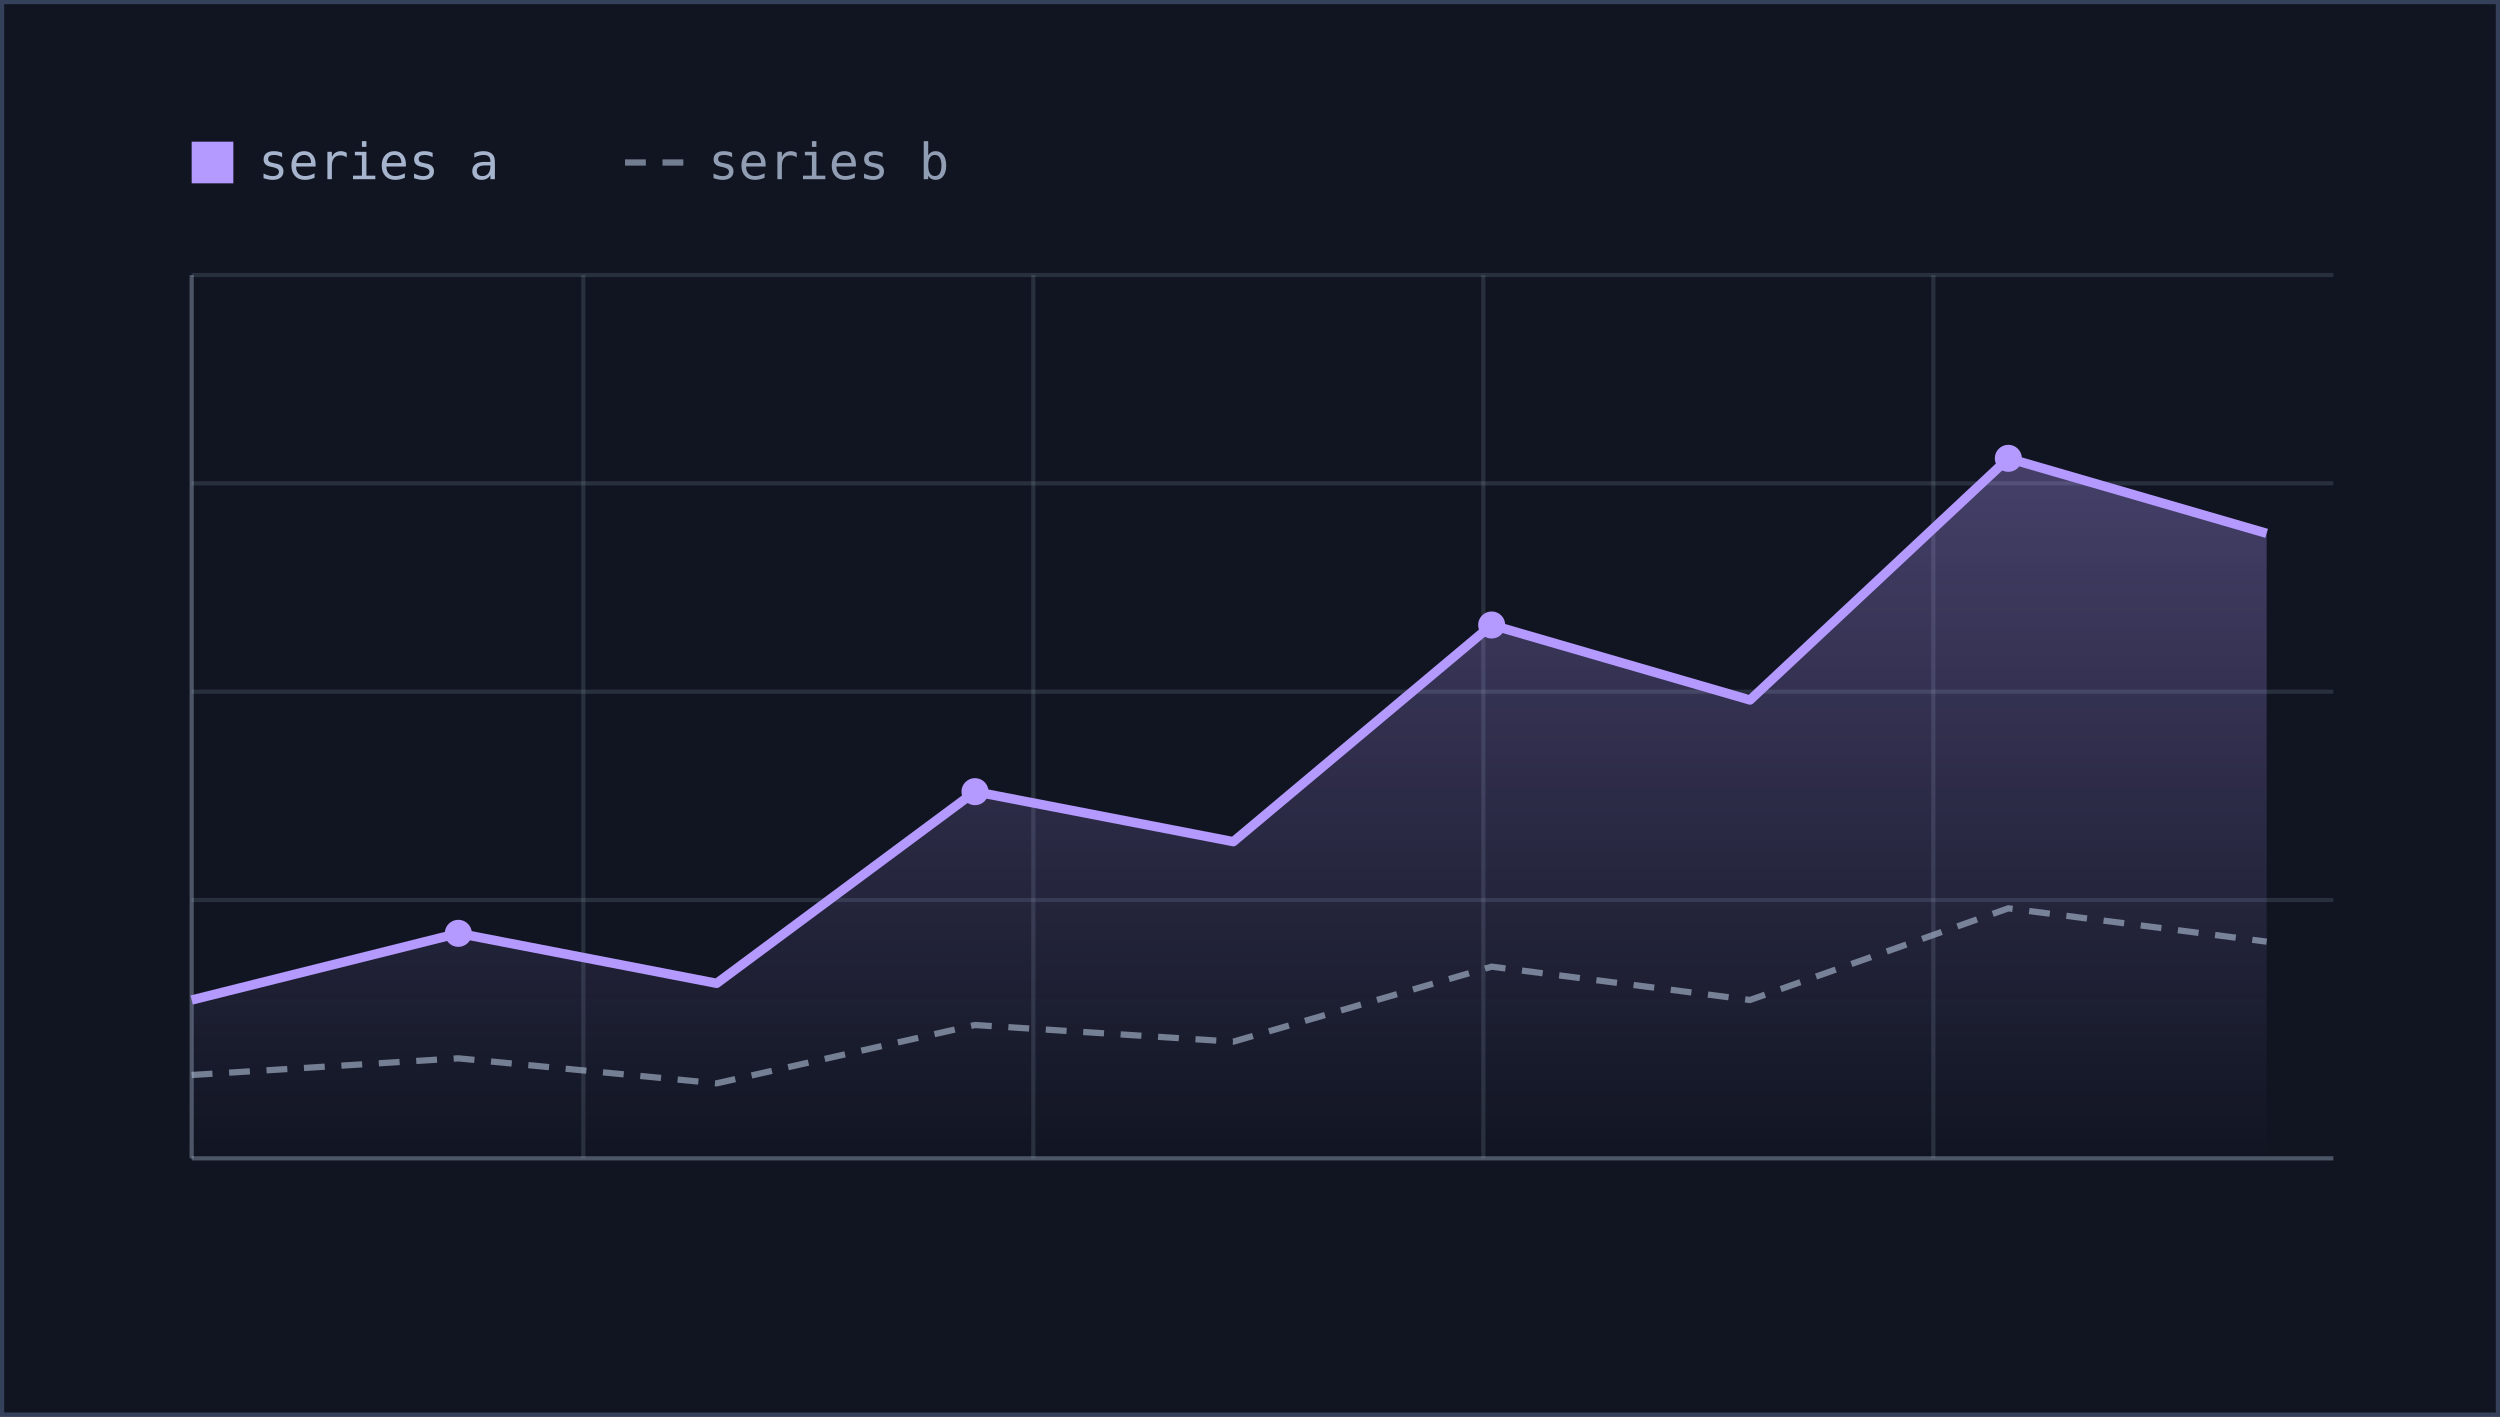
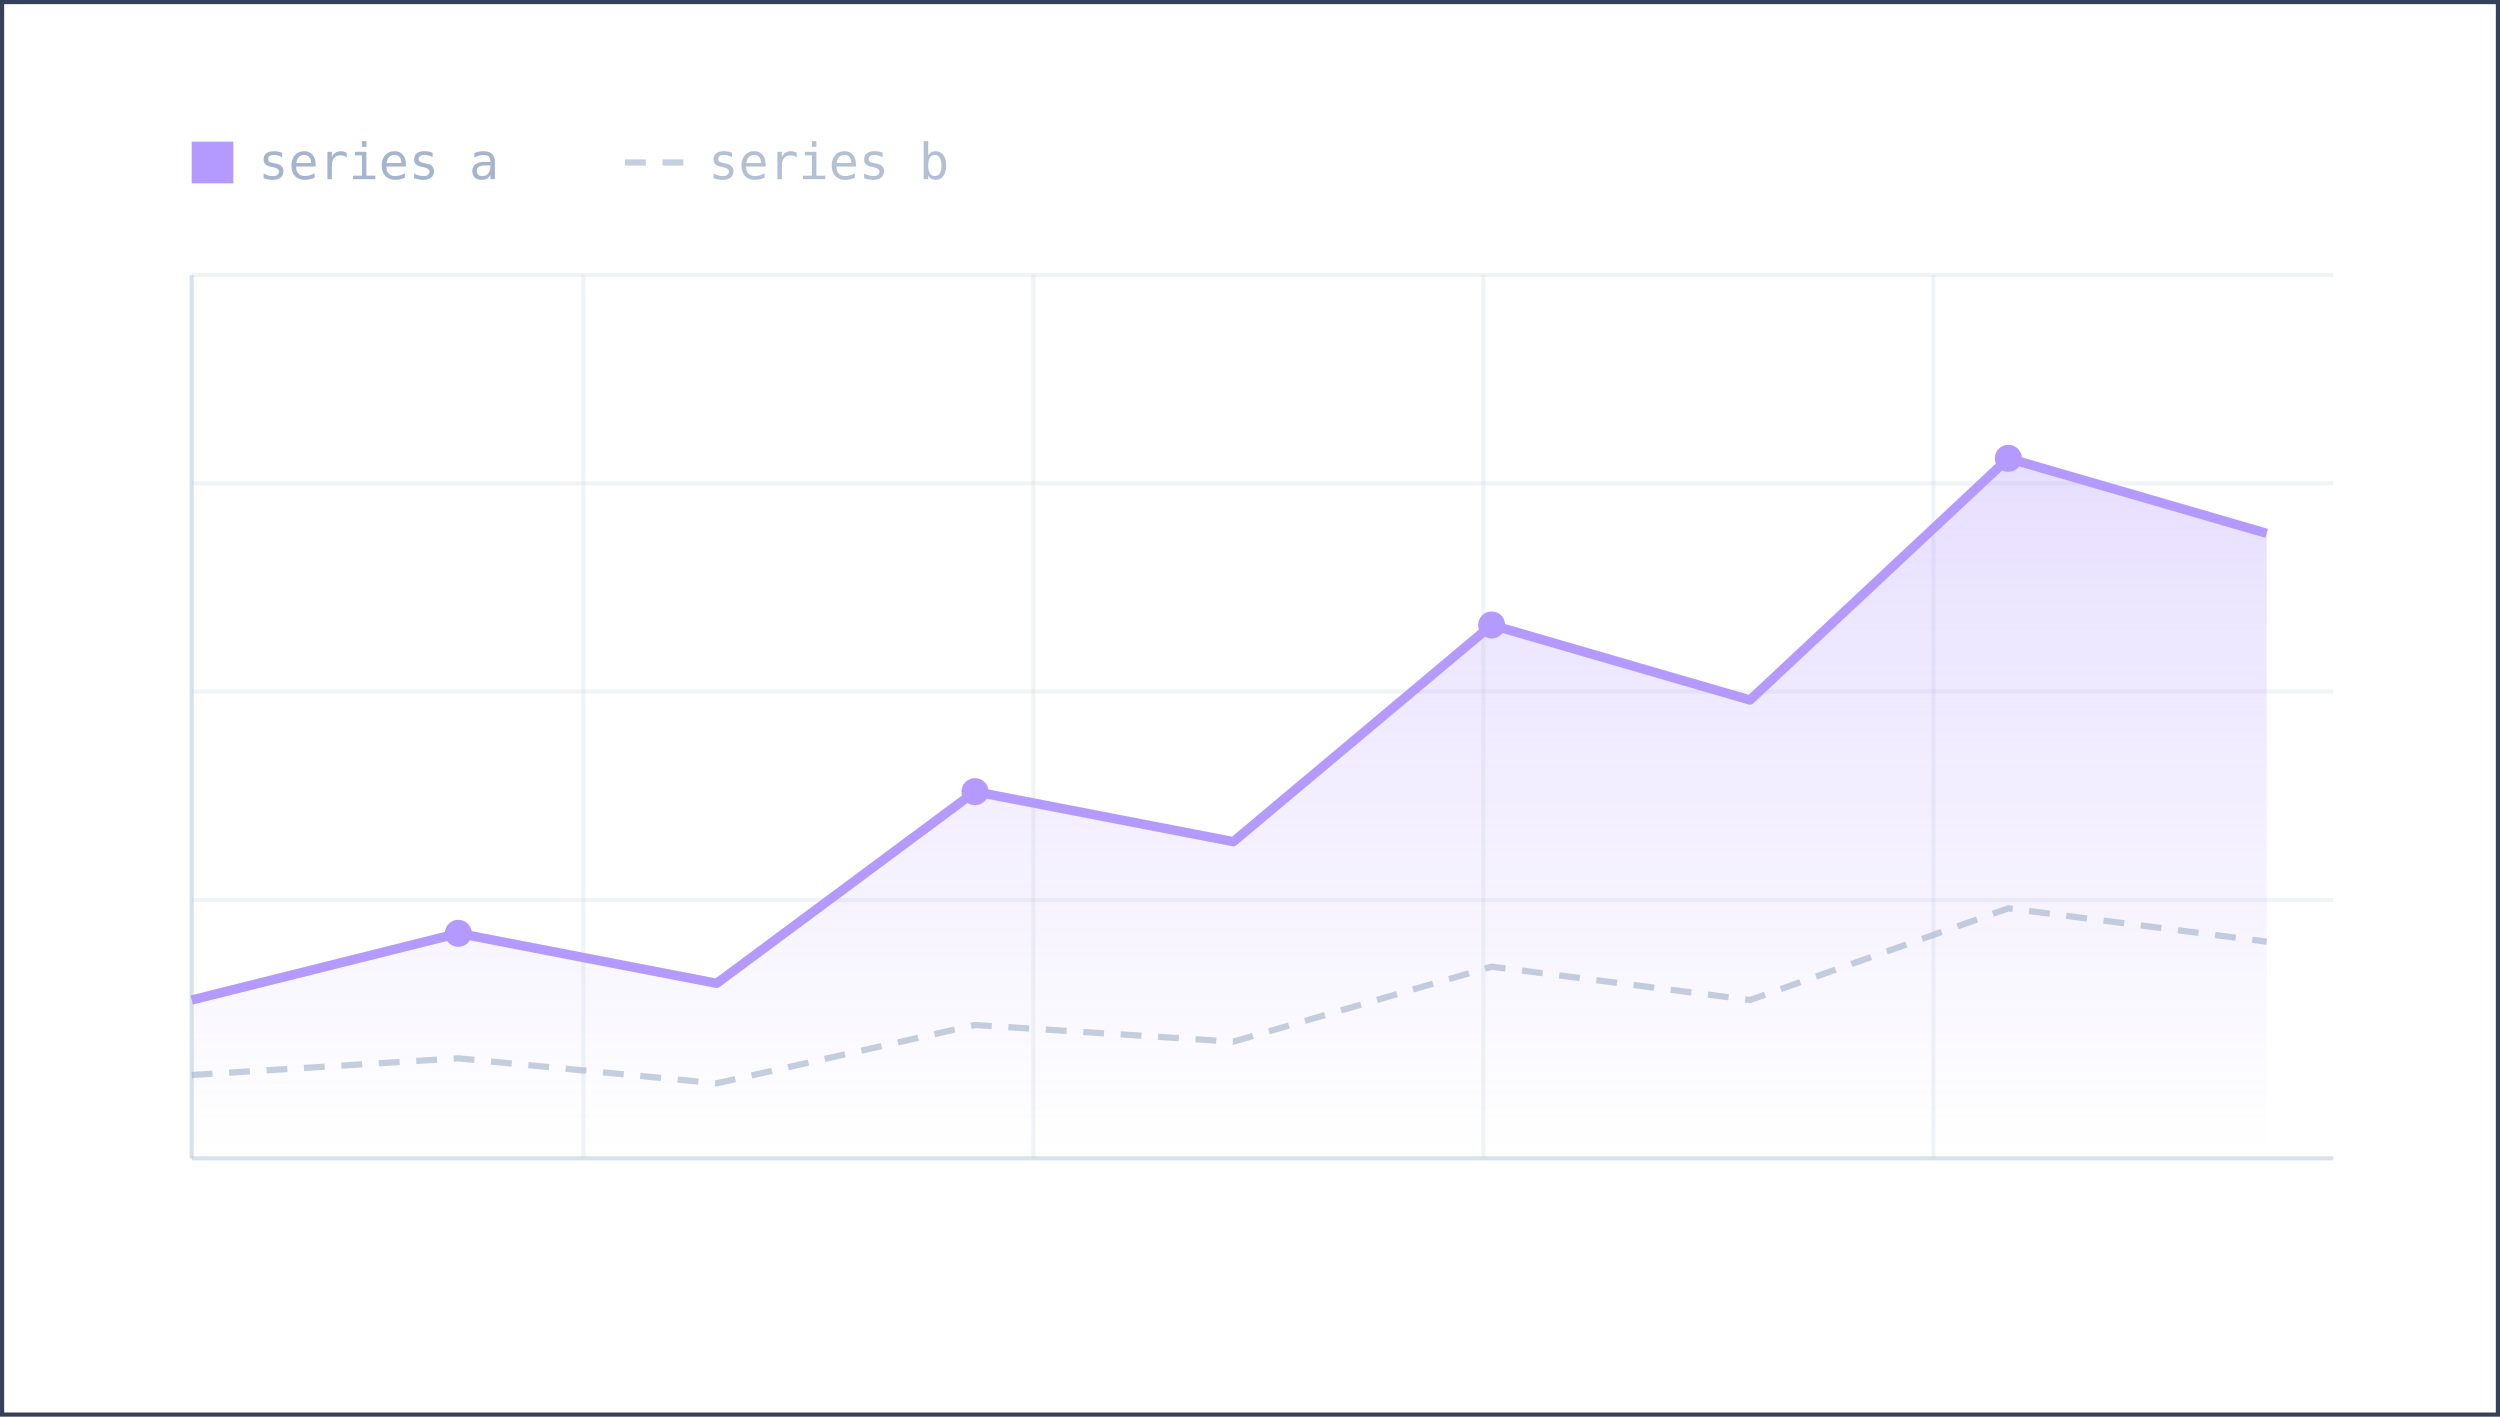
<svg xmlns="http://www.w3.org/2000/svg" viewBox="0 0 600 340" width="600" height="340" role="img" aria-label="Abstract timeseries dashboard with two trend lines over a gridded chart">
  <defs>
    <linearGradient id="p2-fill" x1="0" y1="0" x2="0" y2="1">
      <stop offset="0%" stop-color="#B49AFF" stop-opacity="0.32" />
      <stop offset="100%" stop-color="#B49AFF" stop-opacity="0" />
    </linearGradient>
  </defs>
-   <rect width="600" height="340" fill="#111522" />
+   <rect width="600" height="340" fill="#ffffff" />
  <rect x="0.5" y="0.5" width="599" height="339" fill="none" stroke="#35415A" />
  <g stroke="#A6B5CD" stroke-opacity="0.16">
    <line x1="46" y1="66" x2="46" y2="278" stroke-opacity="0.4" />
    <line x1="46" y1="278" x2="560" y2="278" stroke-opacity="0.4" />
    <line x1="46" y1="66" x2="560" y2="66" />
    <line x1="46" y1="116" x2="560" y2="116" />
    <line x1="46" y1="166" x2="560" y2="166" />
    <line x1="46" y1="216" x2="560" y2="216" />
    <line x1="140" y1="66" x2="140" y2="278" />
    <line x1="248" y1="66" x2="248" y2="278" />
    <line x1="356" y1="66" x2="356" y2="278" />
    <line x1="464" y1="66" x2="464" y2="278" />
  </g>
  <path d="M46 240 L 110 224 L 172 236 L 234 190 L 296 202 L 358 150 L 420 168 L 482 110 L 544 128 L 544 278 L 46 278 Z" fill="url(#p2-fill)" stroke="none" />
  <path class="data-path" d="M46 240 L 110 224 L 172 236 L 234 190 L 296 202 L 358 150 L 420 168 L 482 110 L 544 128" fill="none" stroke="#B49AFF" stroke-width="2.25" stroke-linejoin="round" />
  <g fill="#B49AFF">
    <circle cx="110" cy="224" r="3.25" />
    <circle cx="234" cy="190" r="3.25" />
    <circle cx="358" cy="150" r="3.25" />
    <circle cx="482" cy="110" r="3.25" />
  </g>
  <path d="M46 258 L 110 254 L 172 260 L 234 246 L 296 250 L 358 232 L 420 240 L 482 218 L 544 226" fill="none" stroke="#A6B5CD" stroke-width="1.5" stroke-dasharray="5 4" opacity="0.65" />
  <g font-family="'Fira Code', monospace" font-size="12" fill="#A6B5CD">
    <rect x="46" y="34" width="10" height="10" fill="#B49AFF" />
    <text x="62" y="43">series a</text>
    <line x1="150" y1="39" x2="164" y2="39" stroke="#A6B5CD" stroke-width="1.5" stroke-dasharray="5 4" opacity="0.65" />
    <text x="170" y="43" opacity="0.85">series b</text>
  </g>
</svg>
